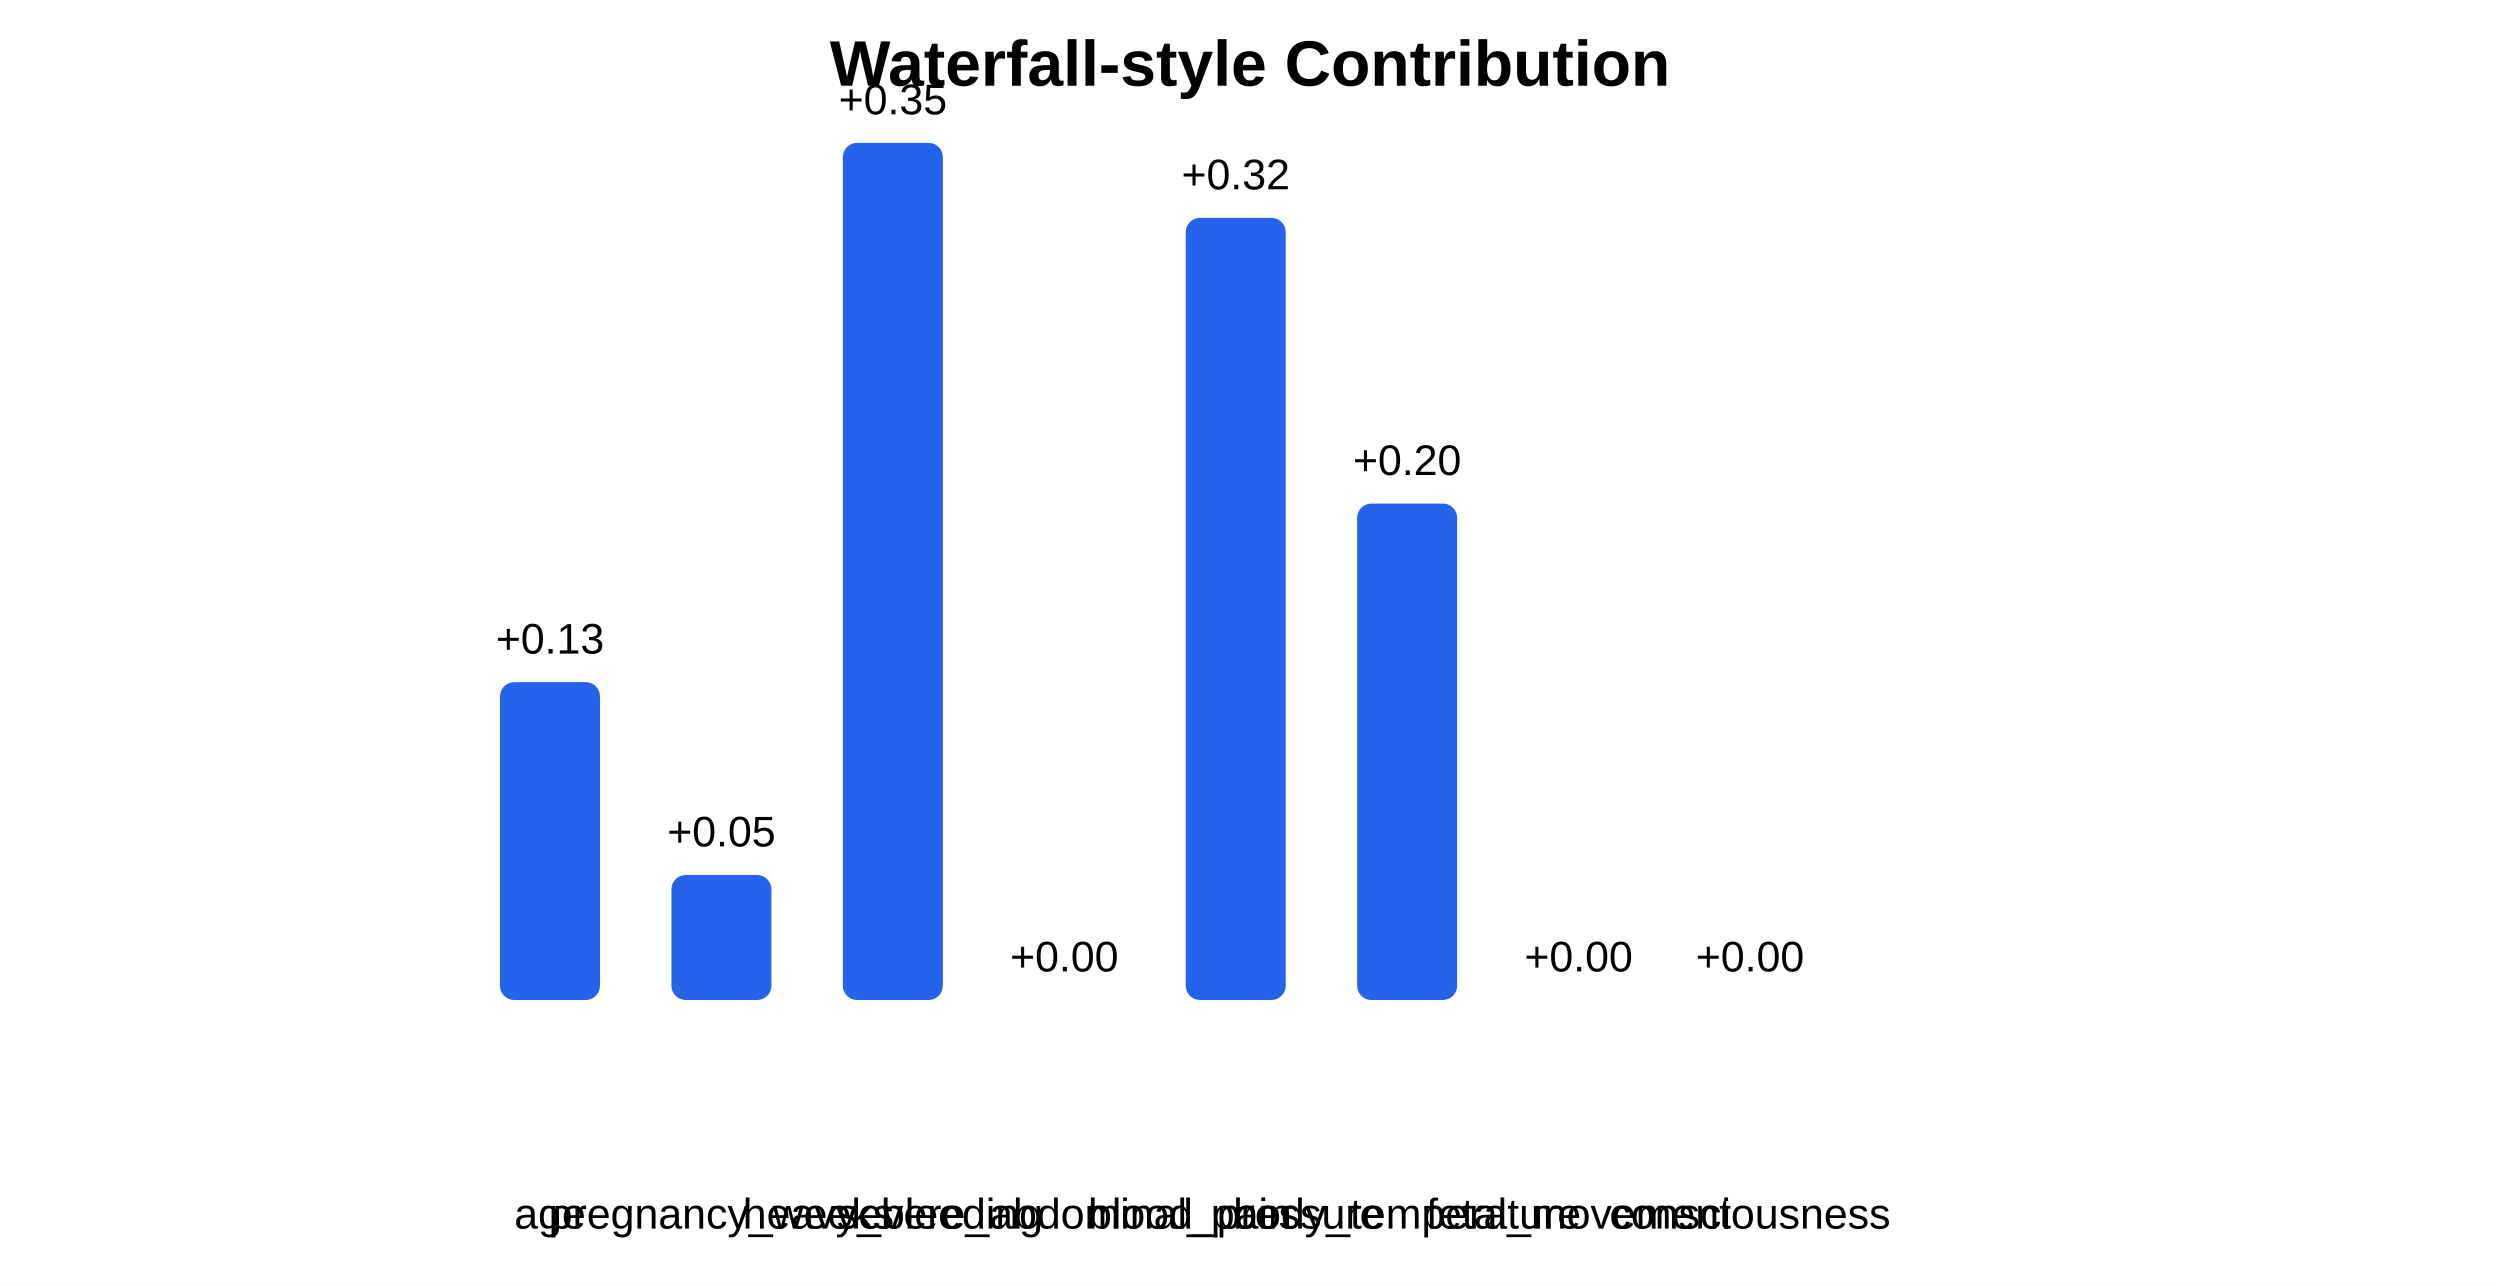
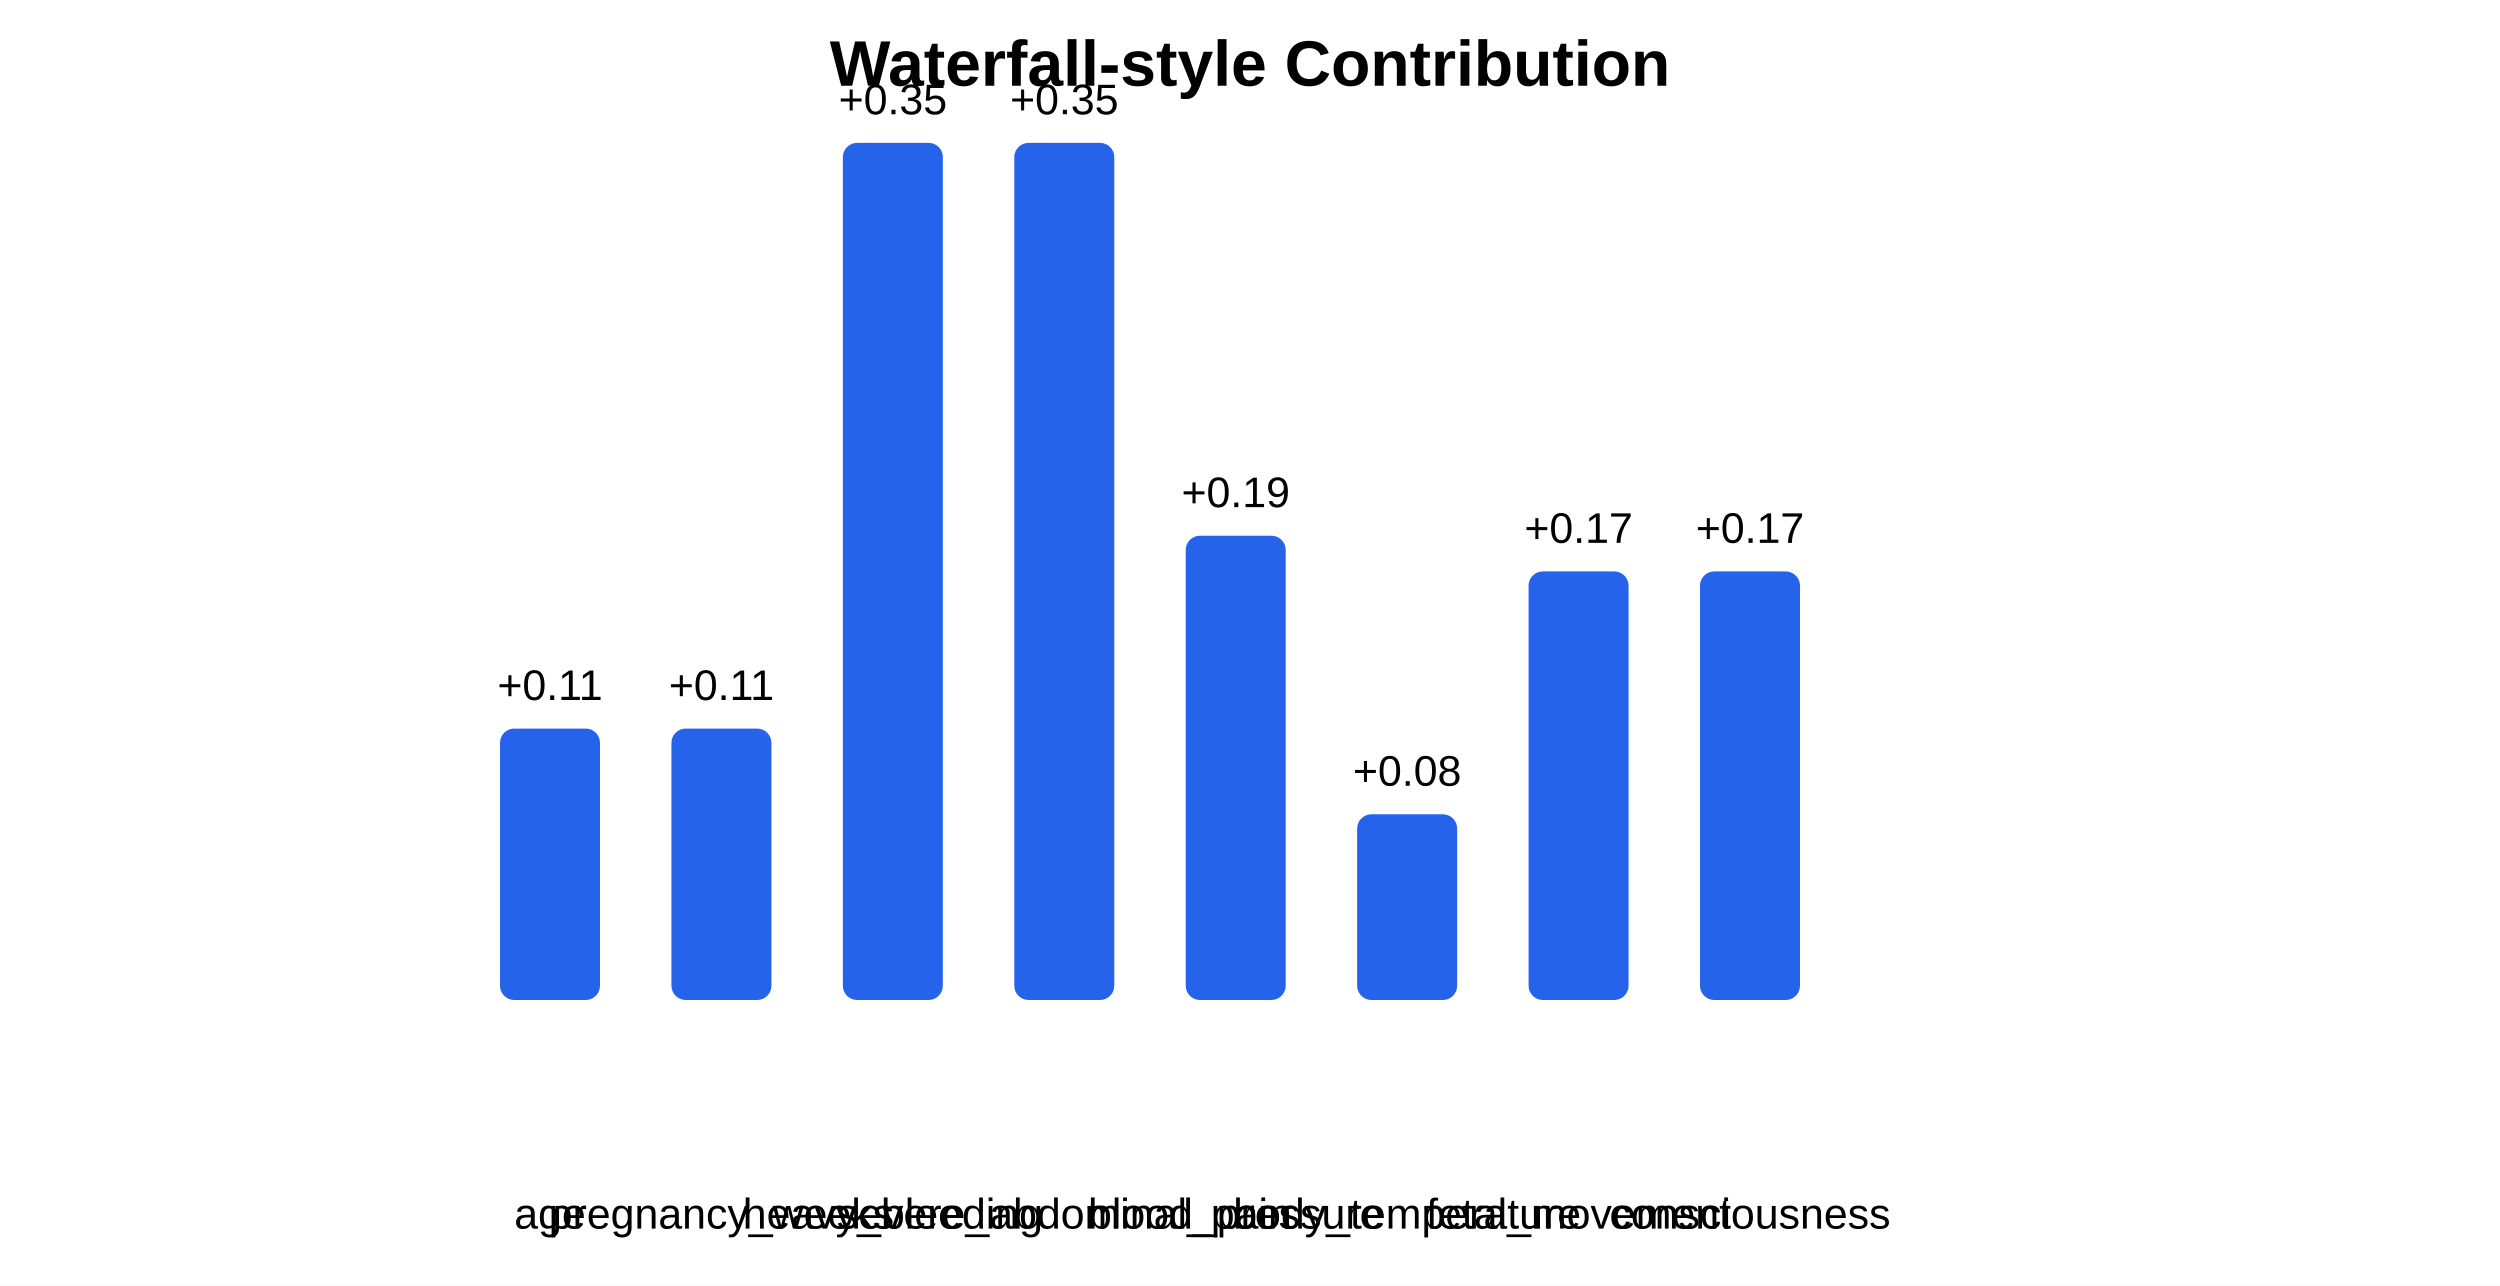
<svg xmlns="http://www.w3.org/2000/svg" width="700" height="360" viewBox="0 0 700 360">
  <rect width="100%" height="100%" fill="white" />
  <text x="350.0" y="24" text-anchor="middle" font-size="18" font-family="Arial" font-weight="bold">Waterfall-style Contribution</text>
-   <rect x="140" y="191" width="28" height="89" fill="#2563eb" rx="4" />
+   <rect x="140" y="204" width="28" height="76" fill="#2563eb" rx="4" />
  <text x="154.0" y="344" text-anchor="middle" font-size="12" font-family="Arial">age</text>
-   <text x="154.0" y="183" text-anchor="middle" font-size="12" font-family="Arial">+0.13</text>
-   <rect x="188" y="245" width="28" height="35" fill="#2563eb" rx="4" />
+   <text x="154.0" y="196" text-anchor="middle" font-size="12" font-family="Arial">+0.11</text>
+   <rect x="188" y="204" width="28" height="76" fill="#2563eb" rx="4" />
  <text x="202.0" y="344" text-anchor="middle" font-size="12" font-family="Arial">pregnancy_weeks</text>
-   <text x="202.0" y="237" text-anchor="middle" font-size="12" font-family="Arial">+0.05</text>
+   <text x="202.0" y="196" text-anchor="middle" font-size="12" font-family="Arial">+0.11</text>
  <rect x="236" y="40" width="28" height="240" fill="#2563eb" rx="4" />
  <text x="250.0" y="344" text-anchor="middle" font-size="12" font-family="Arial">heavy_bleeding</text>
  <text x="250.0" y="32" text-anchor="middle" font-size="12" font-family="Arial">+0.35</text>
-   <rect x="284" y="280" width="28" height="0" fill="#2563eb" rx="4" />
+   <rect x="284" y="40" width="28" height="240" fill="#2563eb" rx="4" />
  <text x="298.0" y="344" text-anchor="middle" font-size="12" font-family="Arial">severe_abdominal_pain</text>
-   <text x="298.0" y="272" text-anchor="middle" font-size="12" font-family="Arial">+0.00</text>
-   <rect x="332" y="61" width="28" height="219" fill="#2563eb" rx="4" />
+   <text x="298.0" y="32" text-anchor="middle" font-size="12" font-family="Arial">+0.35</text>
+   <rect x="332" y="150" width="28" height="130" fill="#2563eb" rx="4" />
  <text x="346.0" y="344" text-anchor="middle" font-size="12" font-family="Arial">blood_pressure</text>
-   <text x="346.0" y="53" text-anchor="middle" font-size="12" font-family="Arial">+0.32</text>
-   <rect x="380" y="141" width="28" height="139" fill="#2563eb" rx="4" />
+   <text x="346.0" y="142" text-anchor="middle" font-size="12" font-family="Arial">+0.19</text>
+   <rect x="380" y="228" width="28" height="52" fill="#2563eb" rx="4" />
  <text x="394.0" y="344" text-anchor="middle" font-size="12" font-family="Arial">body_temperature</text>
-   <text x="394.0" y="133" text-anchor="middle" font-size="12" font-family="Arial">+0.20</text>
-   <rect x="428" y="280" width="28" height="0" fill="#2563eb" rx="4" />
+   <text x="394.0" y="220" text-anchor="middle" font-size="12" font-family="Arial">+0.08</text>
+   <rect x="428" y="160" width="28" height="120" fill="#2563eb" rx="4" />
  <text x="442.0" y="344" text-anchor="middle" font-size="12" font-family="Arial">fetal_movement</text>
-   <text x="442.0" y="272" text-anchor="middle" font-size="12" font-family="Arial">+0.00</text>
-   <rect x="476" y="280" width="28" height="0" fill="#2563eb" rx="4" />
+   <text x="442.0" y="152" text-anchor="middle" font-size="12" font-family="Arial">+0.17</text>
+   <rect x="476" y="160" width="28" height="120" fill="#2563eb" rx="4" />
  <text x="490.0" y="344" text-anchor="middle" font-size="12" font-family="Arial">consciousness</text>
-   <text x="490.0" y="272" text-anchor="middle" font-size="12" font-family="Arial">+0.00</text>
+   <text x="490.0" y="152" text-anchor="middle" font-size="12" font-family="Arial">+0.17</text>
</svg>
